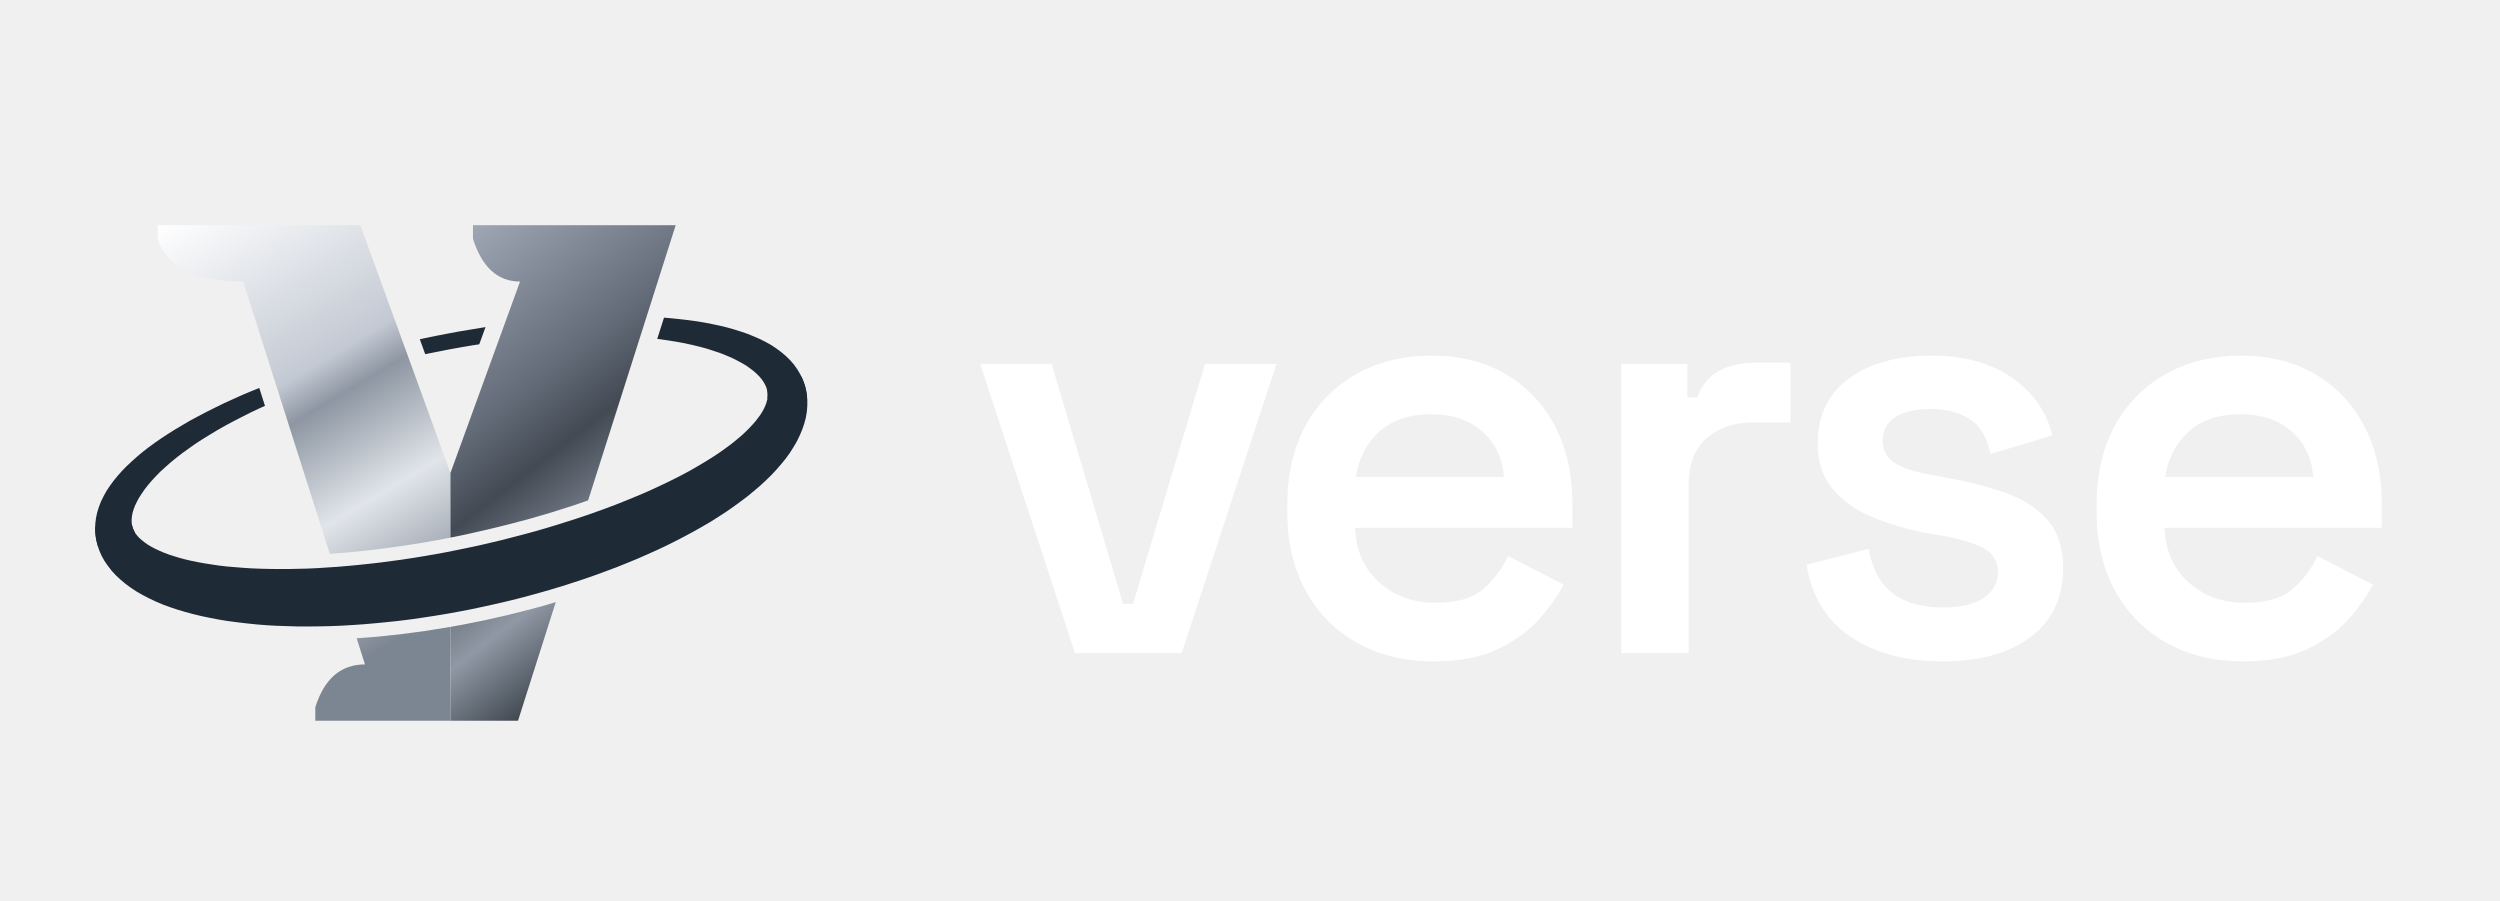
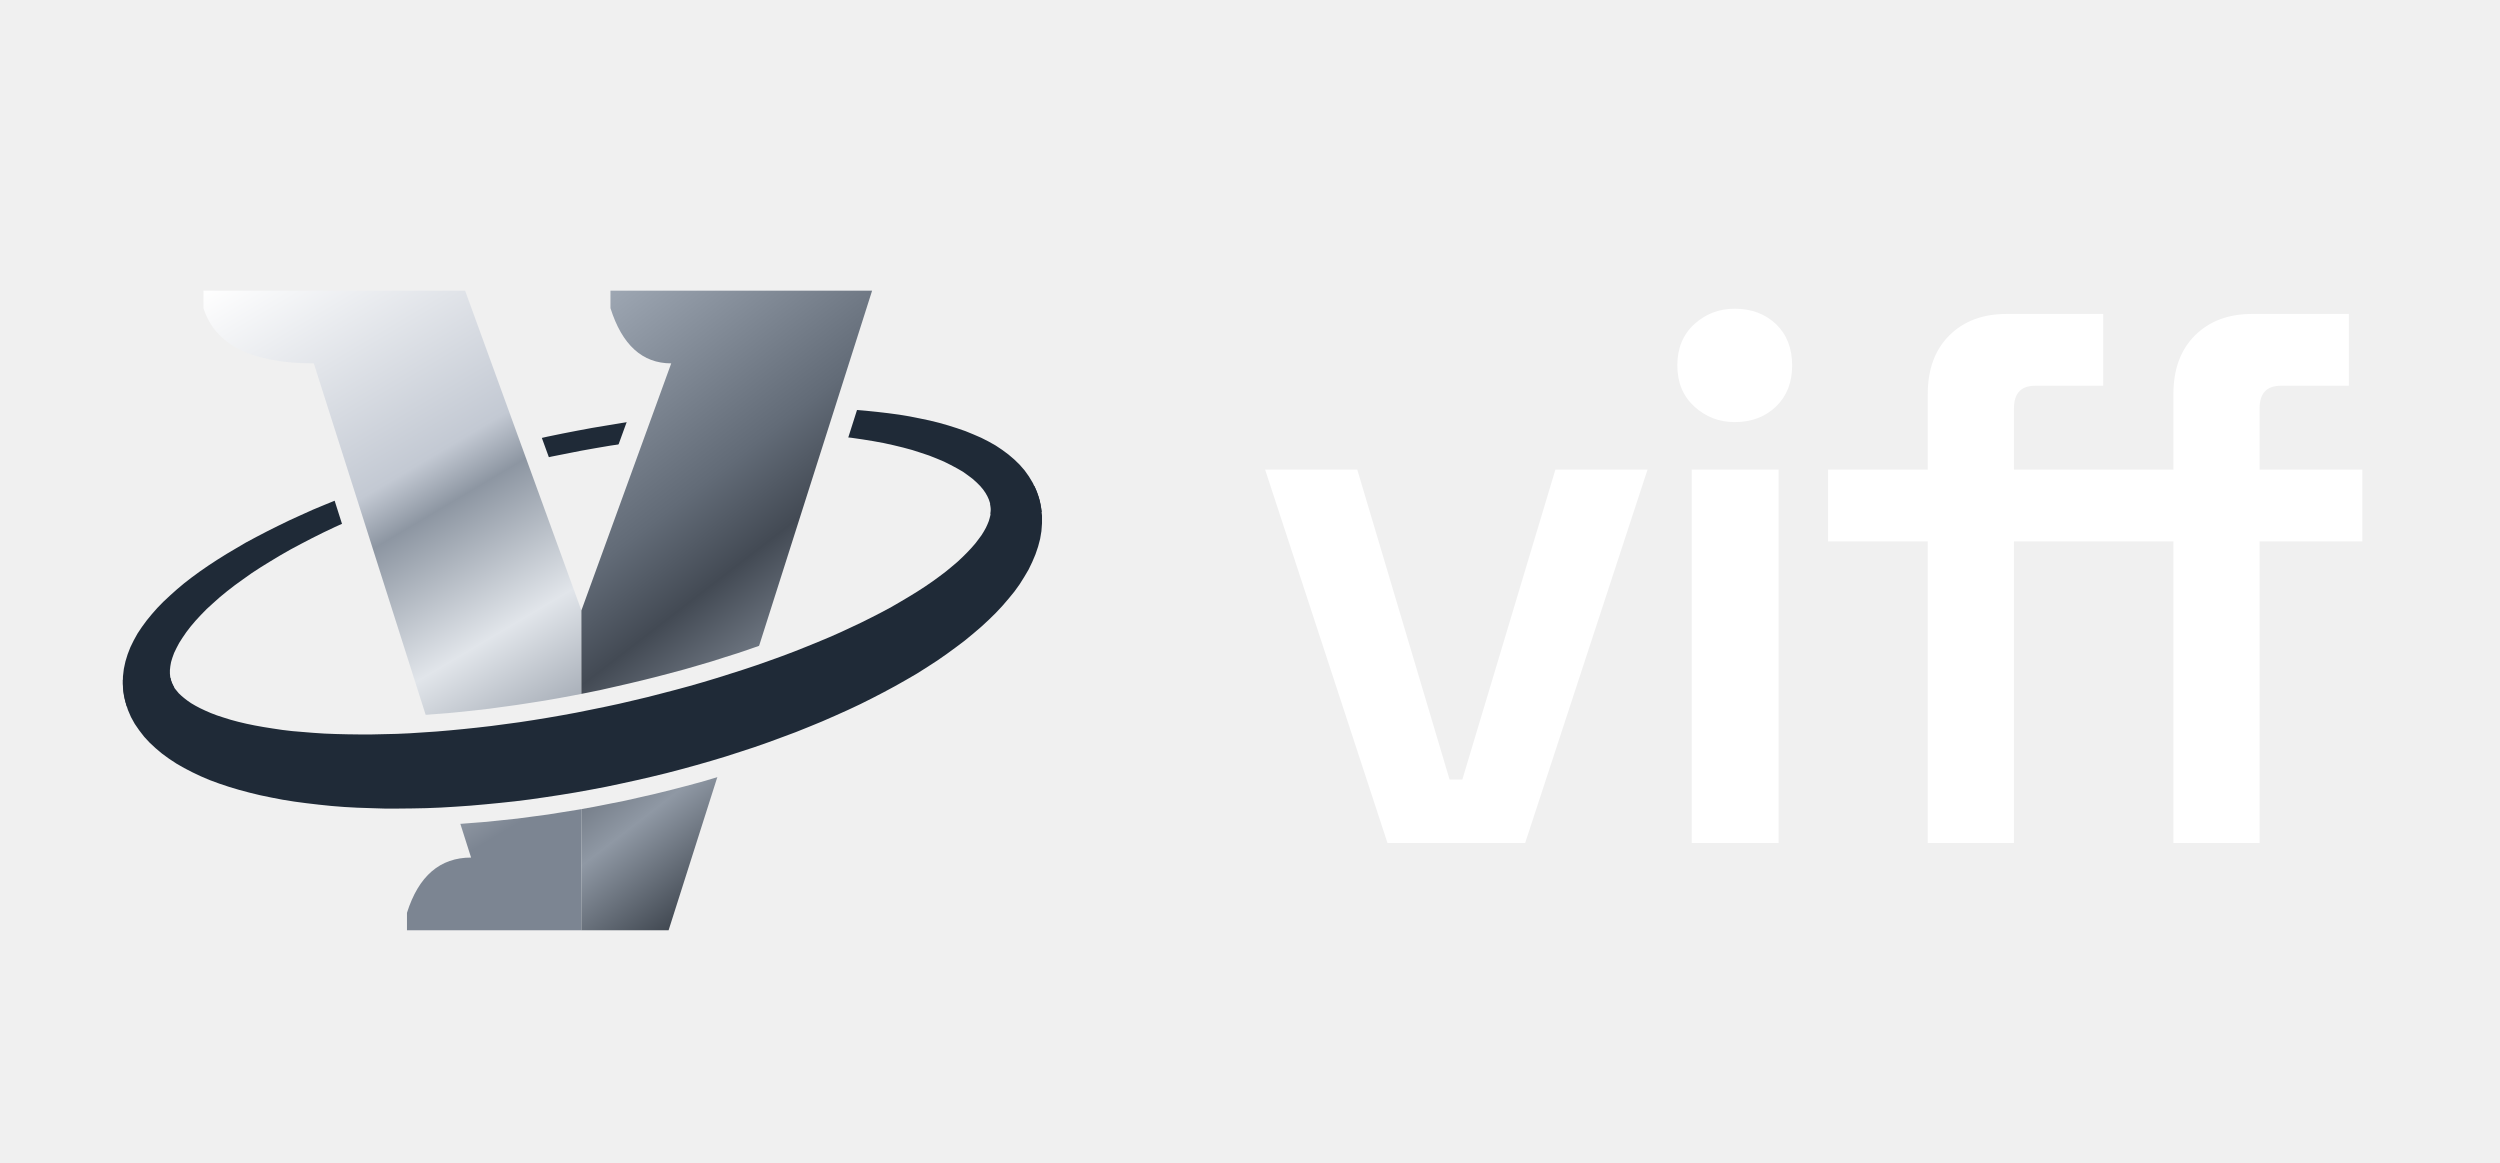
- <svg xmlns="http://www.w3.org/2000/svg" width="888" height="320" viewBox="0 0 222 80">
+ <svg xmlns="http://www.w3.org/2000/svg" width="688" height="320" viewBox="0 0 172 80">
  <defs>
    <linearGradient id="ln-l" x1="0" y1="0" x2="0.35" y2="1">
      <stop offset="0" stop-color="#FFFFFF" />
      <stop offset="0.42" stop-color="#C3C9D3" />
      <stop offset="0.5" stop-color="#8D96A2" />
      <stop offset="0.72" stop-color="#E1E5EA" />
      <stop offset="1" stop-color="#7C8592" />
    </linearGradient>
    <linearGradient id="ln-r" x1="0" y1="0" x2="0.35" y2="1">
      <stop offset="0" stop-color="#A3ACB8" />
      <stop offset="0.4" stop-color="#626B77" />
      <stop offset="0.55" stop-color="#434A54" />
      <stop offset="0.8" stop-color="#8F98A4" />
      <stop offset="1" stop-color="#3A414A" />
    </linearGradient>
    <mask id="ln-mv">
      <rect width="64" height="64" fill="#fff" />
      <path d="M 59.01 27.11 L 59.01 27.20 L 58.99 27.28 L 58.97 27.35 L 58.94 27.43 L 58.90 27.52 L 58.85 27.63 L 58.79 27.75 L 58.70 27.90 L 58.60 28.07 L 58.47 28.26 L 58.31 28.47 L 58.12 28.70 L 57.90 28.95 L 57.65 29.22 L 57.36 29.50 L 57.04 29.79 L 56.68 30.09 L 56.30 30.41 L 55.88 30.72 L 55.43 31.05 L 54.94 31.38 L 54.43 31.71 L 53.88 32.05 L 53.31 32.39 L 52.71 32.73 L 52.08 33.07 L 51.43 33.41 L 50.75 33.74 L 50.04 34.08 L 49.31 34.41 L 48.56 34.74 L 47.79 35.07 L 46.99 35.40 L 46.18 35.71 L 45.35 36.03 L 44.50 36.34 L 43.63 36.64 L 42.75 36.94 L 41.86 37.22 L 40.95 37.51 L 40.03 37.78 L 39.10 38.05 L 38.16 38.30 L 37.22 38.55 L 36.26 38.79 L 35.30 39.02 L 34.34 39.24 L 33.37 39.46 L 32.40 39.66 L 31.43 39.85 L 30.46 40.03 L 29.49 40.20 L 28.53 40.35 L 27.56 40.50 L 26.61 40.63 L 25.66 40.76 L 24.71 40.87 L 23.78 40.97 L 22.85 41.06 L 21.94 41.13 L 21.04 41.20 L 20.15 41.25 L 19.28 41.29 L 18.42 41.31 L 17.58 41.33 L 16.76 41.33 L 15.96 41.32 L 15.18 41.30 L 14.42 41.27 L 13.68 41.23 L 12.97 41.17 L 12.28 41.11 L 11.62 41.03 L 10.99 40.95 L 10.38 40.85 L 9.81 40.75 L 9.26 40.63 L 8.75 40.51 L 8.27 40.39 L 7.82 40.25 L 7.41 40.12 L 7.03 39.98 L 6.69 39.84 L 6.39 39.70 L 6.12 39.56 L 5.89 39.43 L 5.69 39.31 L 5.53 39.20 L 5.40 39.10 L 5.29 39.01 L 5.20 38.94 L 5.13 38.87 L 5.07 38.81 L 5.01 38.75 L 4.97 38.69 L 4.93 38.61 L -0.75 38.82 L -0.73 39.46 L -0.64 40.09 L -0.50 40.72 L -0.29 41.33 L -0.03 41.92 L 0.29 42.49 L 0.65 43.02 L 1.05 43.52 L 1.49 43.99 L 1.97 44.43 L 2.47 44.84 L 3.00 45.22 L 3.56 45.58 L 4.14 45.92 L 4.75 46.23 L 5.38 46.53 L 6.04 46.80 L 6.72 47.05 L 7.42 47.29 L 8.15 47.51 L 8.90 47.71 L 9.67 47.89 L 10.46 48.06 L 11.27 48.21 L 12.11 48.34 L 12.96 48.46 L 13.83 48.56 L 14.72 48.65 L 15.63 48.71 L 16.56 48.77 L 17.50 48.80 L 18.45 48.83 L 19.42 48.83 L 20.41 48.82 L 21.40 48.80 L 22.41 48.75 L 23.43 48.70 L 24.46 48.62 L 25.49 48.54 L 26.53 48.43 L 27.58 48.32 L 28.63 48.18 L 29.69 48.04 L 30.75 47.87 L 31.81 47.70 L 32.87 47.51 L 33.93 47.30 L 34.99 47.09 L 36.05 46.85 L 37.10 46.61 L 38.15 46.35 L 39.19 46.08 L 40.23 45.80 L 41.25 45.50 L 42.27 45.19 L 43.27 44.88 L 44.27 44.55 L 45.25 44.21 L 46.21 43.85 L 47.17 43.49 L 48.10 43.12 L 49.02 42.74 L 49.93 42.35 L 50.81 41.95 L 51.68 41.54 L 52.52 41.12 L 53.34 40.70 L 54.15 40.27 L 54.93 39.83 L 55.68 39.38 L 56.41 38.92 L 57.12 38.46 L 57.80 38.00 L 58.46 37.52 L 59.09 37.04 L 59.69 36.55 L 60.26 36.06 L 60.81 35.56 L 61.33 35.05 L 61.82 34.53 L 62.28 34.01 L 62.70 33.47 L 63.10 32.93 L 63.46 32.37 L 63.79 31.80 L 64.08 31.22 L 64.34 30.63 L 64.55 30.02 L 64.71 29.40 L 64.83 28.77 L 64.89 28.13 L 64.89 27.48 L 64.83 26.84 L 64.71 26.20 L 64.52 25.59 L 64.28 25.00 Z" fill="#000" />
    </mask>
    <mask id="ln-mb">
      <rect width="64" height="64" fill="#fff" />
      <path d="M 6 12 L 24 12 L 32 34 L 38.18 17 Q 35.2 17 34 13.2 L 34 12 L 52 12 L 38 56 L 20 56 L 20 54.8 Q 21.2 51 24.41 51 L 13.59 17 Q 7.2 17 6 13.2 Z" fill="none" stroke="#000" stroke-width="3" />
    </mask>
  </defs>
  <g transform="translate(8 8)">
    <path d="M 3.98 39.29 L 3.89 39.12 L 3.81 38.95 L 3.75 38.76 L 3.71 38.56 L 3.69 38.34 L 3.69 38.10 L 3.72 37.83 L 3.77 37.55 L 3.86 37.25 L 3.98 36.92 L 4.14 36.59 L 4.33 36.23 L 4.56 35.87 L 4.82 35.49 L 5.12 35.10 L 5.45 34.71 L 5.82 34.31 L 6.22 33.90 L 6.66 33.50 L 7.13 33.08 L 7.63 32.67 L 8.16 32.26 L 8.73 31.85 L 9.32 31.43 L 9.95 31.02 L 10.60 30.62 L 11.28 30.21 L 11.98 29.81 L 12.71 29.42 L 13.46 29.03 L 14.24 28.64 L 15.04 28.26 L 15.86 27.89 L 16.70 27.52 L 17.56 27.17 L 18.44 26.82 L 19.33 26.48 L 20.25 26.15 L 21.17 25.82 L 22.11 25.51 L 23.06 25.21 L 24.02 24.92 L 24.99 24.64 L 25.98 24.37 L 26.96 24.11 L 27.96 23.87 L 28.96 23.63 L 29.96 23.41 L 30.97 23.21 L 31.98 23.01 L 32.99 22.83 L 33.99 22.66 L 35.00 22.51 L 36.00 22.37 L 37.00 22.25 L 37.99 22.14 L 38.97 22.04 L 39.95 21.96 L 40.92 21.89 L 41.87 21.84 L 42.82 21.80 L 43.75 21.78 L 44.66 21.77 L 45.57 21.77 L 46.45 21.80 L 47.32 21.83 L 48.16 21.88 L 48.99 21.95 L 49.80 22.03 L 50.58 22.12 L 51.34 22.23 L 52.08 22.35 L 52.79 22.48 L 53.47 22.63 L 54.13 22.79 L 54.76 22.96 L 55.35 23.15 L 55.92 23.34 L 56.45 23.55 L 56.95 23.76 L 57.41 23.99 L 57.84 24.22 L 58.24 24.45 L 58.59 24.70 L 58.91 24.94 L 59.19 25.19 L 59.43 25.43 L 59.64 25.68 L 59.80 25.91 L 59.93 26.14 L 60.03 26.36 L 60.10 26.57 L 60.15 26.77 L 60.17 26.97 L 60.17 27.16 L 60.15 27.35 L 63.67 27.22 L 63.59 26.70 L 63.46 26.19 L 63.28 25.70 L 63.06 25.23 L 62.79 24.78 L 62.49 24.36 L 62.15 23.97 L 61.78 23.61 L 61.38 23.27 L 60.95 22.95 L 60.50 22.65 L 60.02 22.38 L 59.51 22.12 L 58.98 21.89 L 58.42 21.66 L 57.84 21.46 L 57.24 21.27 L 56.61 21.09 L 55.96 20.93 L 55.29 20.79 L 54.59 20.65 L 53.87 20.53 L 53.13 20.43 L 52.36 20.34 L 51.58 20.26 L 50.77 20.19 L 49.95 20.14 L 49.11 20.11 L 48.24 20.08 L 47.37 20.07 L 46.47 20.07 L 45.56 20.09 L 44.63 20.11 L 43.69 20.16 L 42.74 20.21 L 41.78 20.28 L 40.80 20.36 L 39.82 20.45 L 38.82 20.55 L 37.82 20.67 L 36.82 20.80 L 35.80 20.94 L 34.78 21.10 L 33.76 21.27 L 32.74 21.44 L 31.72 21.63 L 30.69 21.83 L 29.67 22.04 L 28.65 22.27 L 27.63 22.50 L 26.62 22.74 L 25.62 23.00 L 24.62 23.26 L 23.62 23.53 L 22.64 23.82 L 21.67 24.11 L 20.70 24.41 L 19.75 24.71 L 18.82 25.03 L 17.89 25.35 L 16.99 25.68 L 16.09 26.02 L 15.22 26.37 L 14.36 26.72 L 13.52 27.07 L 12.70 27.44 L 11.91 27.80 L 11.13 28.18 L 10.37 28.56 L 9.64 28.94 L 8.93 29.32 L 8.25 29.72 L 7.59 30.11 L 6.95 30.51 L 6.34 30.91 L 5.76 31.31 L 5.20 31.72 L 4.67 32.13 L 4.17 32.55 L 3.70 32.97 L 3.25 33.39 L 2.83 33.82 L 2.45 34.25 L 2.09 34.69 L 1.76 35.14 L 1.46 35.59 L 1.20 36.06 L 0.97 36.53 L 0.78 37.02 L 0.63 37.51 L 0.52 38.02 L 0.46 38.53 L 0.45 39.05 L 0.49 39.57 L 0.58 40.09 L 0.72 40.60 Z" fill="#1F2A37" mask="url(#ln-mb)" />
    <g mask="url(#ln-mv)">
      <path d="M 6 12 L 24 12 L 32 34 L 32 56 L 20 56 L 20 54.8 Q 21.2 51 24.41 51 L 13.59 17 Q 7.2 17 6 13.2 Z" fill="url(#ln-l)" />
      <path d="M 34 12 L 52 12 L 38 56 L 32 56 L 32 34 L 38.18 17 Q 35.2 17 34 13.2 Z" fill="url(#ln-r)" />
    </g>
    <path d="M 60.13 26.67 L 60.16 26.86 L 60.17 27.06 L 60.16 27.25 L 60.14 27.44 L 60.09 27.64 L 60.03 27.85 L 59.94 28.07 L 59.83 28.31 L 59.69 28.56 L 59.53 28.82 L 59.33 29.09 L 59.11 29.38 L 58.85 29.68 L 58.56 29.99 L 58.24 30.31 L 57.89 30.64 L 57.50 30.97 L 57.09 31.31 L 56.64 31.65 L 56.16 32.00 L 55.65 32.35 L 55.11 32.70 L 54.54 33.05 L 53.95 33.40 L 53.33 33.76 L 52.68 34.11 L 52.00 34.46 L 51.30 34.81 L 50.58 35.15 L 49.83 35.50 L 49.06 35.84 L 48.27 36.17 L 47.46 36.50 L 46.63 36.83 L 45.78 37.15 L 44.92 37.46 L 44.04 37.77 L 43.14 38.07 L 42.23 38.36 L 41.31 38.65 L 40.38 38.93 L 39.44 39.20 L 38.48 39.46 L 37.52 39.71 L 36.55 39.96 L 35.58 40.19 L 34.60 40.42 L 33.62 40.63 L 32.64 40.83 L 31.65 41.03 L 30.67 41.21 L 29.69 41.38 L 28.71 41.54 L 27.73 41.69 L 26.76 41.82 L 25.79 41.95 L 24.83 42.06 L 23.88 42.16 L 22.94 42.25 L 22.01 42.33 L 21.10 42.39 L 20.19 42.45 L 19.30 42.49 L 18.43 42.51 L 17.57 42.53 L 16.73 42.53 L 15.91 42.52 L 15.10 42.50 L 14.32 42.47 L 13.56 42.42 L 12.83 42.36 L 12.11 42.30 L 11.43 42.22 L 10.76 42.12 L 10.13 42.02 L 9.52 41.91 L 8.94 41.79 L 8.39 41.66 L 7.87 41.52 L 7.39 41.37 L 6.93 41.22 L 6.51 41.06 L 6.12 40.89 L 5.76 40.72 L 5.44 40.55 L 5.15 40.38 L 4.89 40.20 L 4.67 40.03 L 4.47 39.86 L 4.30 39.70 L 4.16 39.53 L 4.03 39.37 L 3.93 39.20 L 3.85 39.03 L 3.78 38.85 L 3.73 38.65 L 0.45 38.77 L 0.46 39.30 L 0.52 39.82 L 0.64 40.33 L 0.80 40.84 L 1.01 41.33 L 1.27 41.80 L 1.58 42.25 L 1.92 42.69 L 2.30 43.10 L 2.71 43.48 L 3.15 43.85 L 3.63 44.20 L 4.13 44.53 L 4.67 44.84 L 5.23 45.13 L 5.82 45.41 L 6.43 45.67 L 7.08 45.91 L 7.74 46.13 L 8.44 46.34 L 9.15 46.53 L 9.89 46.71 L 10.66 46.87 L 11.44 47.02 L 12.25 47.15 L 13.08 47.26 L 13.93 47.36 L 14.80 47.45 L 15.68 47.52 L 16.59 47.57 L 17.51 47.60 L 18.45 47.63 L 19.40 47.63 L 20.37 47.62 L 21.35 47.60 L 22.34 47.56 L 23.34 47.50 L 24.35 47.43 L 25.37 47.34 L 26.40 47.24 L 27.43 47.13 L 28.47 47.00 L 29.51 46.85 L 30.56 46.69 L 31.60 46.52 L 32.65 46.33 L 33.70 46.13 L 34.74 45.91 L 35.79 45.68 L 36.83 45.44 L 37.86 45.19 L 38.89 44.92 L 39.91 44.64 L 40.92 44.35 L 41.92 44.05 L 42.91 43.73 L 43.89 43.41 L 44.86 43.07 L 45.81 42.72 L 46.75 42.37 L 47.67 42.00 L 48.57 41.63 L 49.46 41.24 L 50.33 40.85 L 51.18 40.45 L 52.00 40.04 L 52.81 39.62 L 53.59 39.20 L 54.35 38.77 L 55.09 38.34 L 55.80 37.89 L 56.48 37.45 L 57.14 36.99 L 57.77 36.53 L 58.38 36.07 L 58.95 35.60 L 59.50 35.13 L 60.02 34.65 L 60.51 34.17 L 60.96 33.69 L 61.39 33.19 L 61.79 32.70 L 62.15 32.20 L 62.47 31.69 L 62.77 31.18 L 63.02 30.66 L 63.24 30.14 L 63.42 29.61 L 63.56 29.08 L 63.65 28.54 L 63.69 28.01 L 63.69 27.47 L 63.63 26.94 L 63.53 26.42 L 63.37 25.92 L 63.17 25.44 Z" fill="#1F2A37" />
  </g>
-   <path d="M104.93 58L95.46 58L87.04 32.31L93.38 32.31L99.73 53.63L100.61 53.63L107.01 32.31L113.35 32.31L104.93 58Z M127.31 58.73L127.31 58.73Q123.46 58.73 120.52 57.09Q117.58 55.45 115.95 52.46Q114.31 49.47 114.31 45.47L114.31 45.47L114.31 44.84Q114.31 40.79 115.92 37.82Q117.53 34.86 120.44 33.22Q123.36 31.58 127.15 31.58L127.15 31.58Q130.90 31.58 133.70 33.22Q136.51 34.86 138.07 37.82Q139.63 40.79 139.63 44.74L139.63 44.74L139.63 46.87L120.34 46.87Q120.44 49.89 122.47 51.71Q124.50 53.53 127.46 53.53L127.46 53.53Q130.38 53.53 131.78 52.25Q133.18 50.98 133.91 49.37L133.91 49.37L138.85 51.92Q138.12 53.32 136.75 54.91Q135.37 56.49 133.08 57.61Q130.79 58.73 127.31 58.73ZM120.39 42.35L120.39 42.35L133.55 42.35Q133.34 39.80 131.60 38.29Q129.86 36.78 127.10 36.78L127.10 36.78Q124.24 36.78 122.52 38.29Q120.81 39.80 120.39 42.35Z M149.95 58L143.97 58L143.97 32.31L149.84 32.31L149.84 35.28L150.73 35.28Q151.30 33.66 152.65 32.94Q154.00 32.21 155.88 32.21L155.88 32.21L159.00 32.21L159.00 37.51L155.77 37.51Q153.17 37.51 151.56 38.89Q149.95 40.27 149.95 43.13L149.95 43.13L149.95 58Z M172.54 58.73L172.54 58.73Q167.54 58.73 164.32 56.54Q161.10 54.36 160.42 50.15L160.42 50.15L165.93 48.74Q166.30 50.72 167.23 51.86Q168.17 53.01 169.55 53.48Q170.92 53.94 172.54 53.94L172.54 53.94Q174.98 53.94 176.20 53.06Q177.42 52.18 177.42 50.82L177.42 50.82Q177.42 49.42 176.25 48.74Q175.08 48.07 172.69 47.60L172.69 47.60L171.08 47.34Q168.43 46.82 166.24 45.91Q164.06 45 162.73 43.41Q161.41 41.83 161.41 39.38L161.41 39.38Q161.41 35.64 164.19 33.61Q166.97 31.58 171.50 31.58L171.50 31.58Q175.81 31.58 178.62 33.51Q181.43 35.43 182.26 38.66L182.26 38.66L176.75 40.32Q176.33 38.14 174.93 37.23Q173.52 36.32 171.50 36.32L171.50 36.32Q169.42 36.32 168.30 37.04Q167.18 37.77 167.18 39.12L167.18 39.12Q167.18 40.48 168.32 41.15Q169.47 41.83 171.39 42.14L171.39 42.14L173.00 42.45Q175.86 42.97 178.18 43.80Q180.49 44.64 181.84 46.20Q183.20 47.76 183.20 50.41L183.20 50.41Q183.20 54.41 180.31 56.57Q177.42 58.73 172.54 58.73Z M199.18 58.73L199.18 58.73Q195.33 58.73 192.39 57.09Q189.46 55.45 187.82 52.46Q186.18 49.47 186.18 45.47L186.18 45.47L186.18 44.84Q186.18 40.79 187.79 37.82Q189.40 34.86 192.32 33.22Q195.23 31.58 199.02 31.58L199.02 31.58Q202.77 31.58 205.58 33.22Q208.38 34.86 209.94 37.82Q211.50 40.79 211.50 44.74L211.50 44.74L211.50 46.87L192.21 46.87Q192.32 49.89 194.34 51.71Q196.37 53.53 199.34 53.53L199.34 53.53Q202.25 53.53 203.65 52.25Q205.06 50.98 205.78 49.37L205.78 49.37L210.72 51.92Q210.00 53.32 208.62 54.91Q207.24 56.49 204.95 57.61Q202.66 58.73 199.18 58.73ZM192.26 42.35L192.26 42.35L205.42 42.35Q205.21 39.80 203.47 38.29Q201.73 36.78 198.97 36.78L198.97 36.78Q196.11 36.78 194.40 38.29Q192.68 39.80 192.26 42.35Z" fill="#FFFFFF" />
+   <path d="M104.93 58L95.46 58L87.04 32.31L93.38 32.31L99.73 53.63L100.61 53.63L107.01 32.31L113.35 32.31L104.93 58Z M122.37 58L116.39 58L116.39 32.31L122.37 32.31L122.37 58ZM119.35 29.04L119.35 29.04Q117.74 29.04 116.57 27.97Q115.40 26.90 115.40 25.14L115.40 25.14Q115.40 23.37 116.57 22.30Q117.74 21.24 119.35 21.24L119.35 21.24Q121.07 21.24 122.19 22.30Q123.30 23.37 123.30 25.14L123.30 25.14Q123.30 26.90 122.19 27.97Q121.07 29.04 119.35 29.04Z M138.56 58L132.63 58L132.63 37.25L125.77 37.25L125.77 32.31L132.63 32.31L132.63 27.11Q132.63 24.56 134.11 23.08Q135.60 21.60 138.04 21.60L138.04 21.60L144.70 21.60L144.70 26.54L140.02 26.54Q138.56 26.54 138.56 28.10L138.56 28.10L138.56 32.31L144.07 32.31L144.07 37.25L138.56 37.25L138.56 58ZM155.46 58L149.53 58L149.53 37.25L144.07 37.25L144.07 32.31L149.53 32.31L149.53 27.11Q149.53 24.56 151.01 23.08Q152.50 21.60 154.94 21.60L154.94 21.60L161.60 21.60L161.60 26.54L156.92 26.54Q155.46 26.54 155.46 28.10L155.46 28.10L155.46 32.31L162.53 32.31L162.53 37.25L155.46 37.25L155.46 58Z" fill="#FFFFFF" />
</svg>
